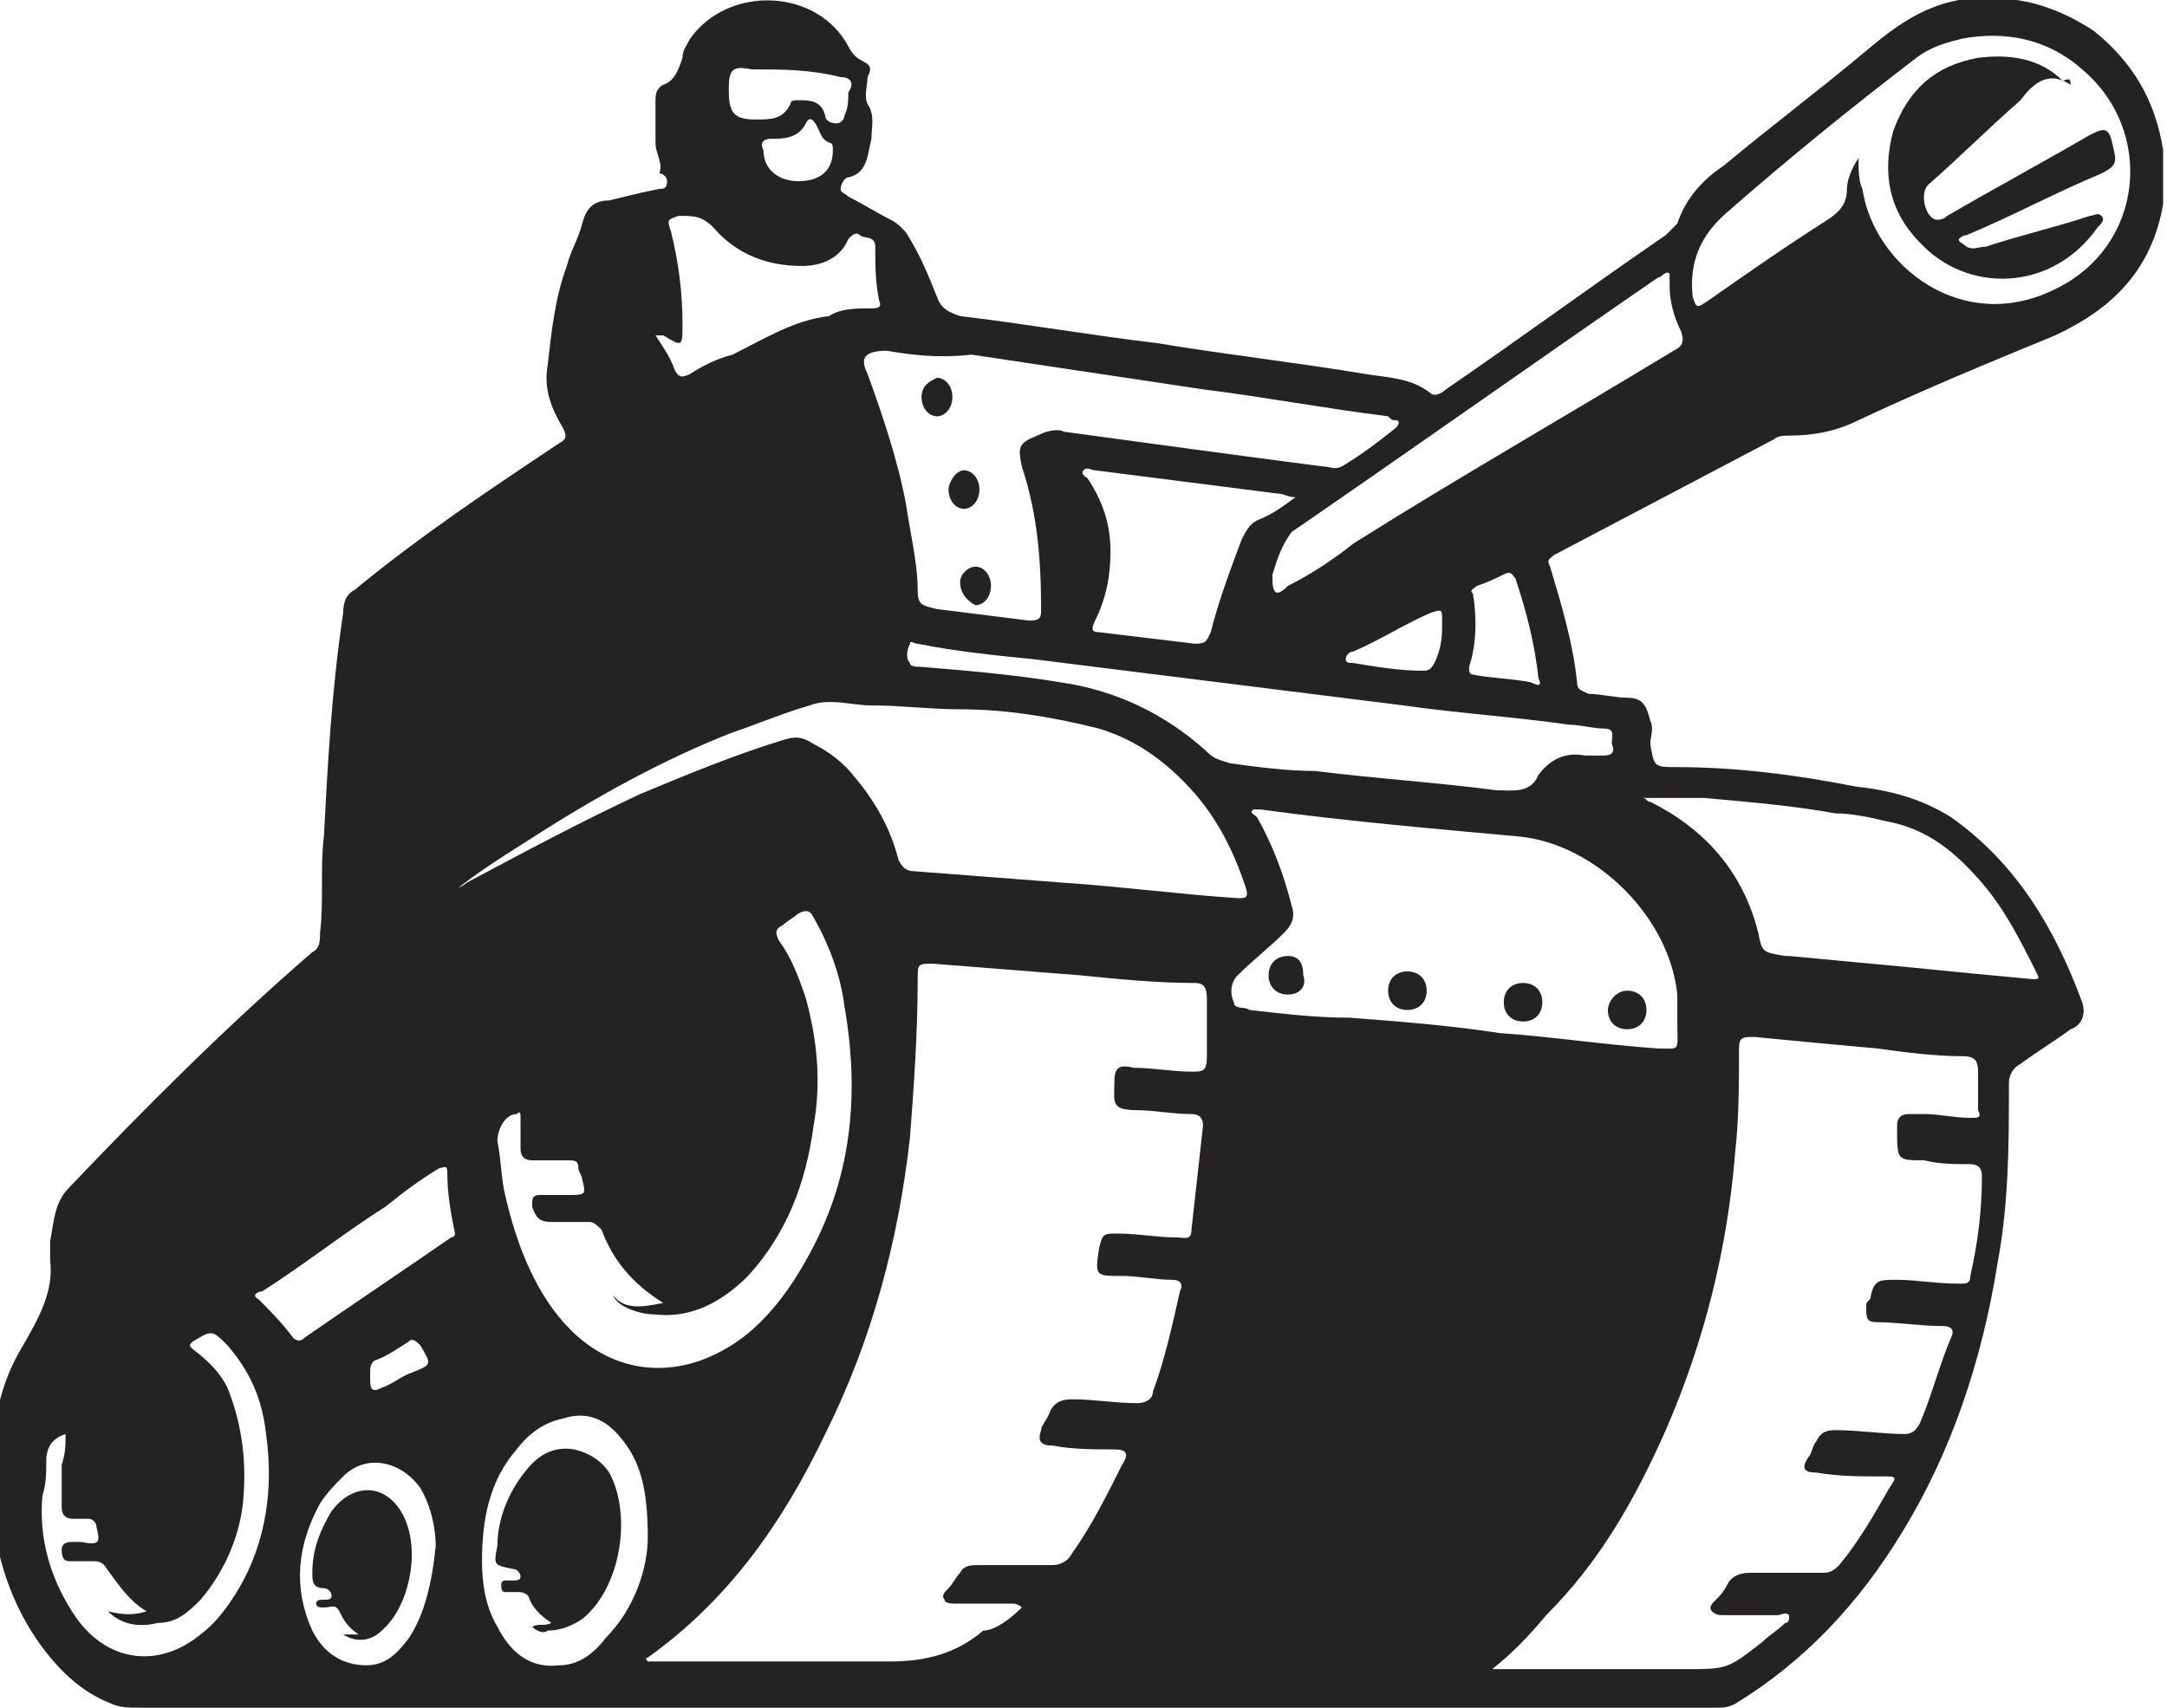
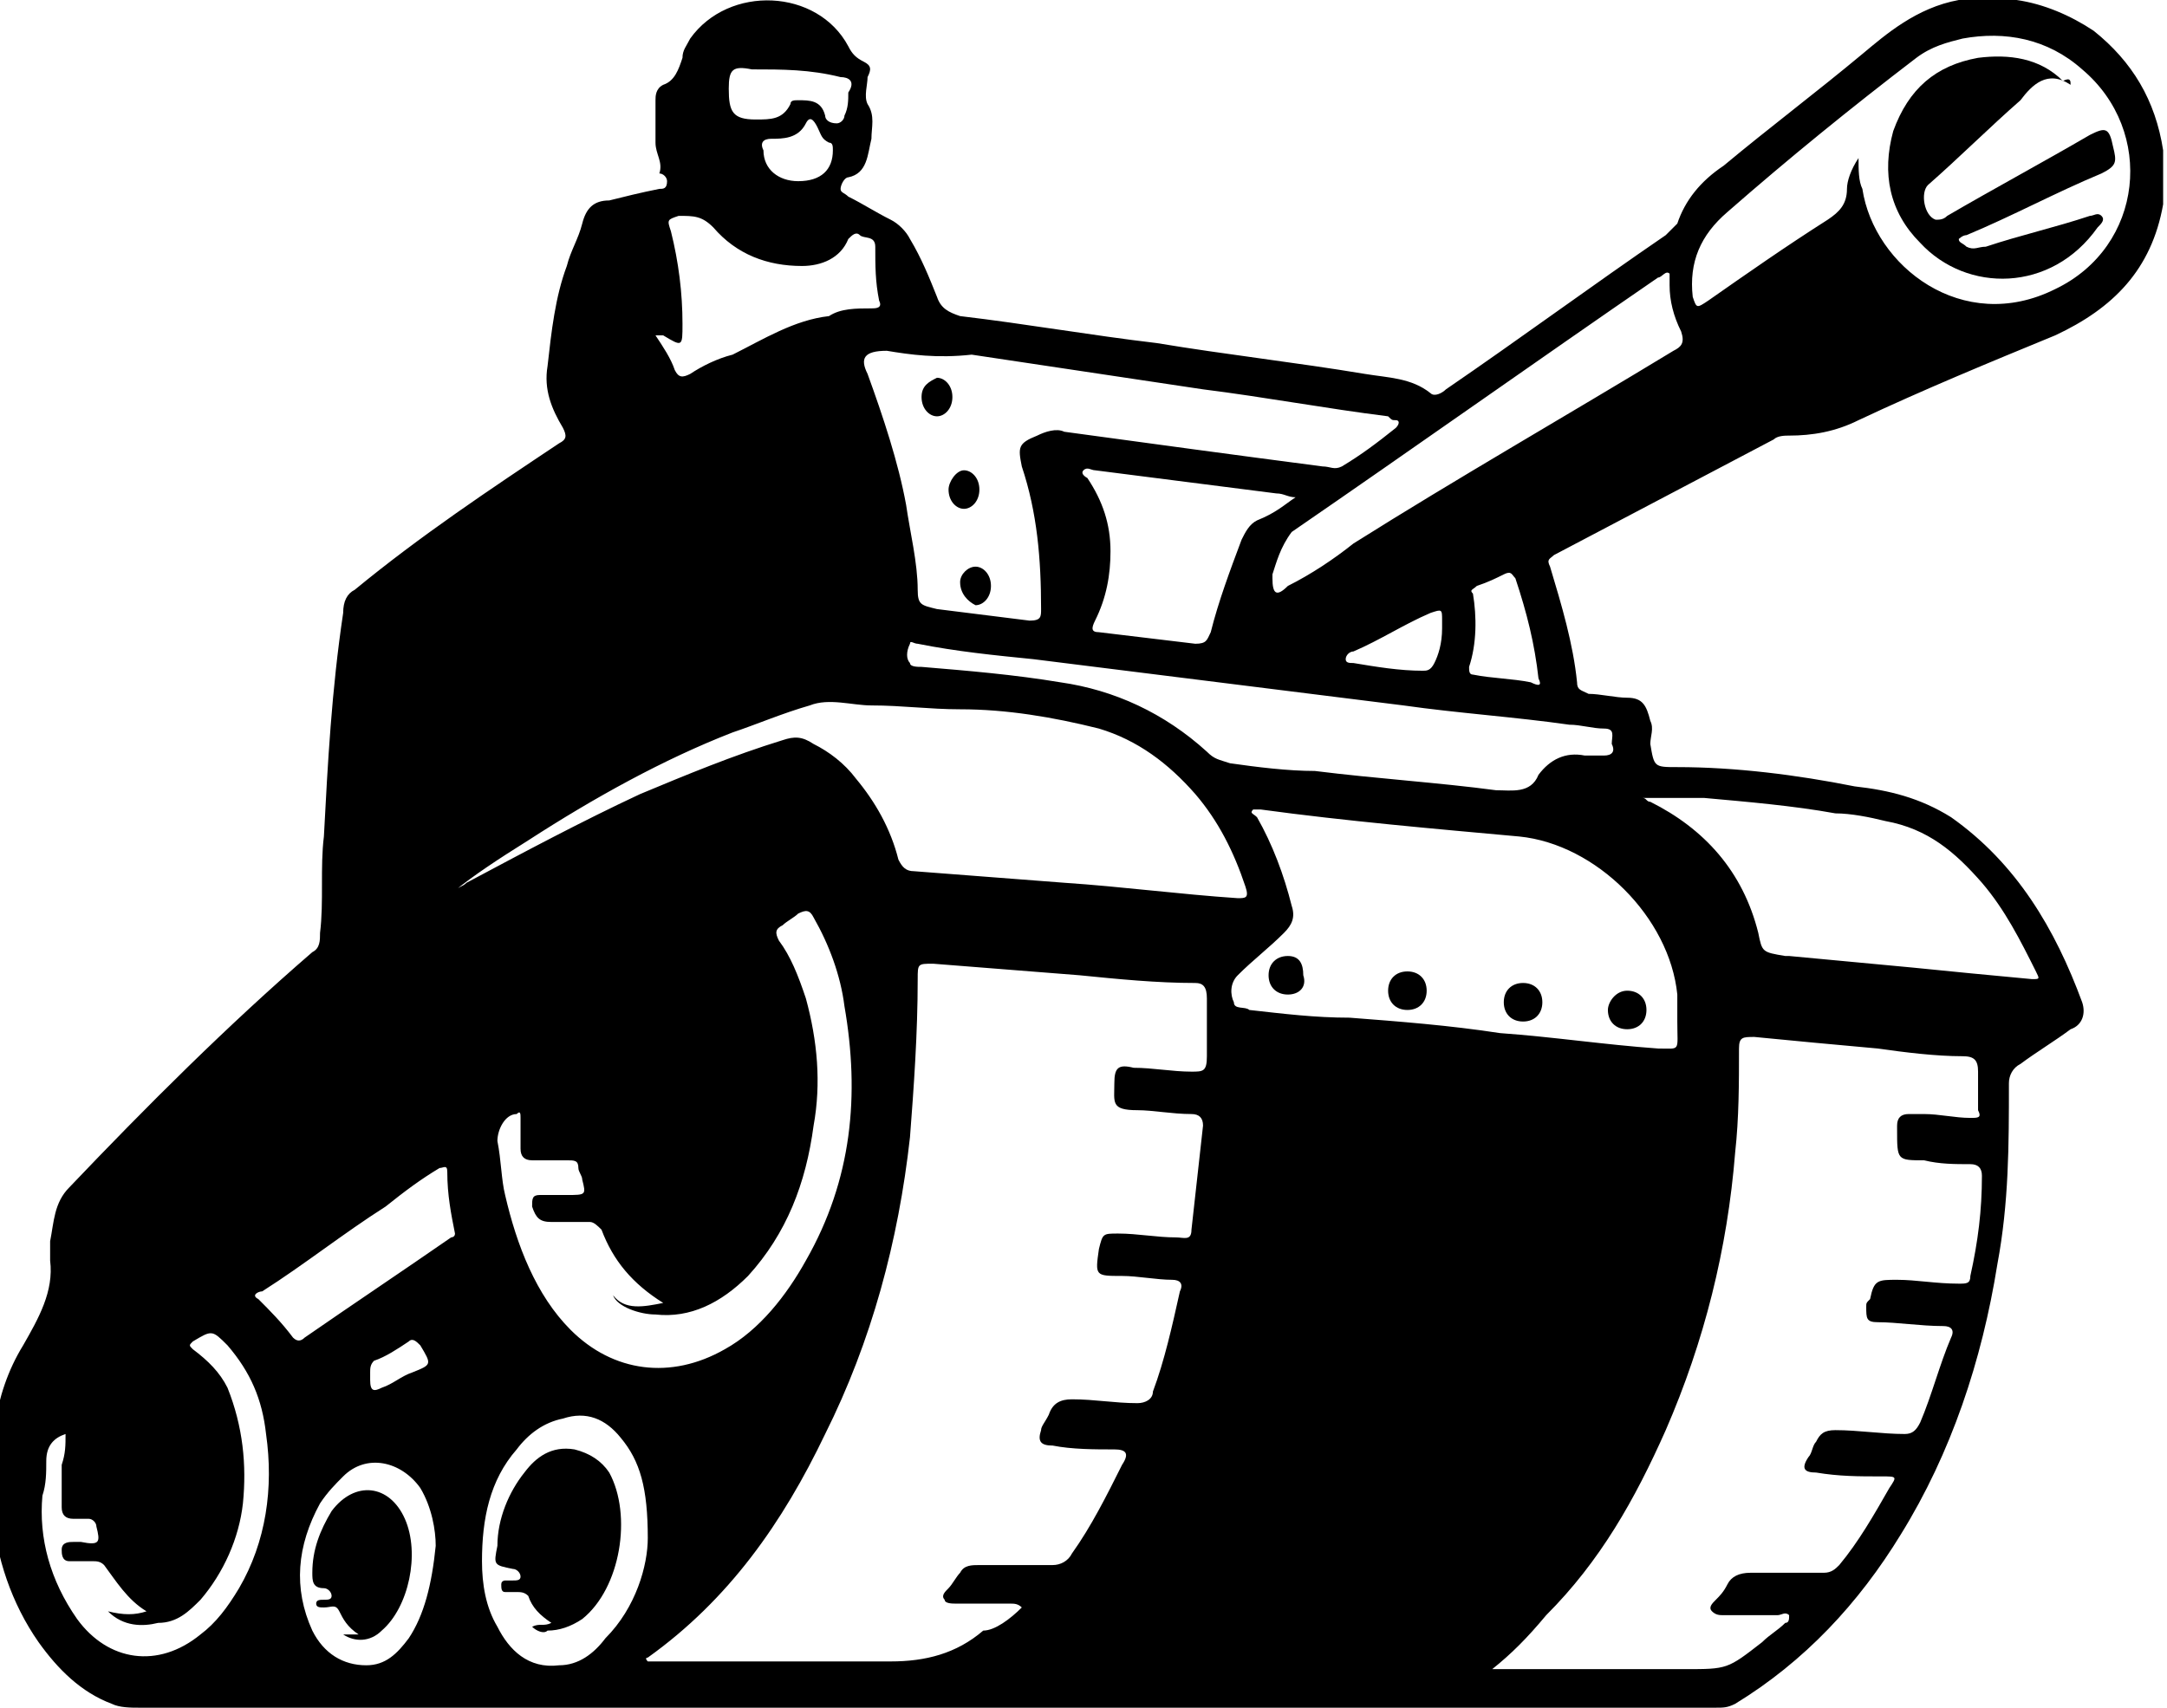
- <svg xmlns="http://www.w3.org/2000/svg" version="1.1" id="Layer_1" x="0px" y="0px" viewBox="0 0 56.2 44.3" style="enable-background:new 0 0 56.2 44.3;" xml:space="preserve">
-   <style type="text/css">
- 	.st0{fill:#242322;}
- </style>
-   <g id="g8dSqs.tif">
-     <g>
-       <g>
-         <path class="st0" d="M50.8,0c0.5,0,1,0,1.5,0c0.7,0.1,1.4,0.4,2,0.8c1,0.8,1.6,1.8,1.8,3.1c0,0.4,0,0.8,0,1.2c0,0.1,0,0.1,0,0.2     c-0.3,1.7-1.3,2.7-2.8,3.4c-1.7,0.7-3.4,1.4-5.1,2.2c-0.6,0.3-1.2,0.4-1.8,0.4c-0.1,0-0.3,0-0.4,0.1c-1.9,1-3.8,2-5.7,3     c-0.1,0.1-0.2,0.1-0.1,0.3c0.3,1,0.6,2,0.7,3c0,0.2,0.1,0.2,0.3,0.3c0.3,0,0.7,0.1,1,0.1c0.4,0,0.5,0.2,0.6,0.6     c0.1,0.2,0,0.4,0,0.6c0.1,0.6,0.1,0.6,0.7,0.6c1.5,0,3.1,0.2,4.6,0.5c0.9,0.1,1.7,0.3,2.5,0.8c1.7,1.2,2.7,2.9,3.4,4.8     c0.1,0.3,0,0.6-0.3,0.7c-0.4,0.3-0.9,0.6-1.3,0.9c-0.2,0.1-0.3,0.3-0.3,0.5c0,1.6,0,3.1-0.3,4.7c-0.4,2.5-1.2,4.9-2.5,7     c-1.1,1.8-2.5,3.3-4.3,4.4c-0.2,0.1-0.3,0.1-0.5,0.1c-13.6,0-27.3,0-40.9,0c-0.2,0-0.5,0-0.7-0.1c-0.8-0.3-1.4-0.9-1.9-1.6     c-0.7-1-1.1-2.2-1.2-3.4c-0.1-1.5,0-3,0.8-4.3c0.4-0.7,0.8-1.4,0.7-2.2c0-0.2,0-0.3,0-0.5c0.1-0.5,0.1-1,0.5-1.4     c2-2.1,4.1-4.2,6.3-6.1c0.2-0.1,0.2-0.3,0.2-0.5c0.1-0.8,0-1.7,0.1-2.5c0.1-1.9,0.2-3.8,0.5-5.8c0-0.3,0.1-0.5,0.3-0.6     c1.7-1.4,3.5-2.6,5.3-3.8c0.2-0.1,0.2-0.2,0.1-0.4c-0.3-0.5-0.5-1-0.4-1.6c0.1-0.9,0.2-1.8,0.5-2.6c0.1-0.4,0.3-0.7,0.4-1.1     c0.1-0.4,0.3-0.6,0.7-0.6c0.4-0.1,0.8-0.2,1.3-0.3c0.1,0,0.2,0,0.2-0.2c0-0.1-0.1-0.2-0.2-0.2C17.2,4.2,17,4,17,3.7     c0-0.4,0-0.7,0-1.1c0-0.1,0-0.3,0.2-0.4c0.3-0.1,0.4-0.4,0.5-0.7c0-0.2,0.1-0.3,0.2-0.5c1-1.4,3.3-1.3,4.1,0.2     c0.1,0.2,0.2,0.3,0.4,0.4c0.2,0.1,0.2,0.2,0.1,0.4c0,0.2-0.1,0.5,0,0.7c0.2,0.3,0.1,0.6,0.1,0.9c-0.1,0.4-0.1,0.9-0.6,1     c-0.1,0-0.2,0.2-0.2,0.3c0,0.1,0.1,0.1,0.2,0.2c0.4,0.2,0.7,0.4,1.1,0.6c0.2,0.1,0.4,0.3,0.5,0.5c0.3,0.5,0.5,1,0.7,1.5     c0.1,0.3,0.3,0.4,0.6,0.5c1.7,0.2,3.4,0.5,5.1,0.7c1.8,0.3,3.6,0.5,5.4,0.8c0.6,0.1,1.2,0.1,1.7,0.5c0.1,0.1,0.3,0,0.4-0.1     c1.9-1.3,3.8-2.7,5.7-4c0.1-0.1,0.2-0.2,0.3-0.3c0.2-0.6,0.6-1.1,1.2-1.5c1.2-1,2.4-1.9,3.6-2.9C48.9,0.9,49.7,0.2,50.8,0z      M26.5,41.7c-0.1-0.1-0.2-0.1-0.3-0.1c-0.5,0-0.9,0-1.4,0c-0.1,0-0.3,0-0.3-0.1c-0.1-0.1,0-0.2,0.1-0.3c0.1-0.1,0.2-0.3,0.3-0.4     c0.1-0.2,0.3-0.2,0.5-0.2c0.6,0,1.3,0,1.9,0c0.2,0,0.4-0.1,0.5-0.3c0.5-0.7,0.9-1.5,1.3-2.3c0.2-0.3,0.1-0.4-0.2-0.4     c-0.5,0-1.1,0-1.6-0.1c-0.3,0-0.4-0.1-0.3-0.4c0-0.1,0.1-0.2,0.2-0.4c0.1-0.3,0.3-0.4,0.6-0.4c0.6,0,1.1,0.1,1.7,0.1     c0.2,0,0.4-0.1,0.4-0.3c0.3-0.8,0.5-1.7,0.7-2.6c0.1-0.2,0-0.3-0.2-0.3c-0.4,0-0.9-0.1-1.3-0.1c-0.7,0-0.7,0-0.6-0.7     c0.1-0.4,0.1-0.4,0.5-0.4c0.5,0,1,0.1,1.5,0.1c0.2,0,0.4,0.1,0.4-0.2c0.1-0.9,0.2-1.8,0.3-2.7c0-0.2-0.1-0.3-0.3-0.3     c-0.5,0-1-0.1-1.4-0.1c-0.7,0-0.6-0.2-0.6-0.7c0-0.4,0.1-0.5,0.5-0.4c0.5,0,1,0.1,1.5,0.1c0.3,0,0.4,0,0.4-0.4c0-0.5,0-1,0-1.5     c0-0.3-0.1-0.4-0.3-0.4c-1,0-2-0.1-3-0.2c-1.3-0.1-2.5-0.2-3.8-0.3c-0.4,0-0.4,0-0.4,0.4c0,1.4-0.1,2.8-0.2,4.1     c-0.3,2.7-1,5.3-2.2,7.7c-1.1,2.3-2.5,4.3-4.6,5.8c0,0-0.1,0,0,0.1c0.1,0,0.2,0,0.3,0c2,0,4,0,6,0c0.9,0,1.7-0.2,2.4-0.8     C25.8,42.3,26.2,42,26.5,41.7z M38.7,43.3c0.2,0,0.3,0,0.4,0c1.5,0,3,0,4.6,0c1.1,0,1.1,0,2-0.7c0.2-0.2,0.4-0.3,0.6-0.5     c0.1,0,0.1-0.1,0.1-0.2c-0.1-0.1-0.2,0-0.3,0c-0.5,0-0.9,0-1.4,0c-0.1,0-0.2,0-0.3-0.1c-0.1-0.1,0-0.2,0.1-0.3     c0.1-0.1,0.2-0.2,0.3-0.4c0.1-0.2,0.3-0.3,0.6-0.3c0.6,0,1.3,0,1.9,0c0.2,0,0.3-0.1,0.4-0.2c0.5-0.6,0.9-1.3,1.3-2     c0.2-0.3,0.2-0.3-0.2-0.3c-0.6,0-1.1,0-1.7-0.1c-0.3,0-0.4-0.1-0.2-0.4c0.1-0.1,0.1-0.3,0.2-0.4c0.1-0.2,0.2-0.3,0.5-0.3     c0.6,0,1.2,0.1,1.8,0.1c0.2,0,0.3-0.1,0.4-0.3c0.3-0.7,0.5-1.5,0.8-2.2c0.1-0.2,0-0.3-0.2-0.3c-0.6,0-1.2-0.1-1.7-0.1     c-0.3,0-0.3-0.1-0.3-0.4c0-0.1,0-0.1,0.1-0.2c0.1-0.5,0.2-0.5,0.7-0.5c0.5,0,1,0.1,1.6,0.1c0.2,0,0.3,0,0.3-0.2     c0.2-0.9,0.3-1.7,0.3-2.6c0-0.2-0.1-0.3-0.3-0.3c-0.4,0-0.8,0-1.2-0.1c-0.7,0-0.7,0-0.7-0.8c0,0,0,0,0-0.1c0-0.2,0.1-0.3,0.3-0.3     c0.1,0,0.3,0,0.4,0c0.4,0,0.8,0.1,1.2,0.1c0.2,0,0.3,0,0.2-0.2c0-0.3,0-0.6,0-1c0-0.3-0.1-0.4-0.4-0.4c-0.7,0-1.5-0.1-2.2-0.2     c-1.1-0.1-2.2-0.2-3.2-0.3c-0.3,0-0.4,0-0.4,0.3c0,0.9,0,1.8-0.1,2.7c-0.2,2.5-0.8,4.9-1.8,7.2c-0.8,1.8-1.7,3.4-3.1,4.8     C39.6,42.5,39.2,42.9,38.7,43.3z M43.5,26.5c0-0.2,0-0.4,0-0.7c-0.2-2-2.1-3.9-4.1-4.1c-2.2-0.2-4.5-0.4-6.7-0.7     c-0.1,0-0.2,0-0.2,0c-0.1,0.1,0,0.1,0.1,0.2c0.4,0.7,0.7,1.5,0.9,2.3c0.1,0.3,0,0.5-0.2,0.7c-0.4,0.4-0.8,0.7-1.2,1.1     c-0.2,0.2-0.2,0.5-0.1,0.7c0,0.2,0.3,0.1,0.4,0.2c0.9,0.1,1.7,0.2,2.6,0.2c1.3,0.1,2.6,0.2,3.9,0.4c1.4,0.1,2.7,0.3,4.1,0.4     C43.6,27.2,43.5,27.3,43.5,26.5z M11.8,23.1c0.1-0.1,0.2-0.1,0.3-0.2c1.5-0.8,3-1.6,4.5-2.3c1.2-0.5,2.4-1,3.7-1.4     c0.3-0.1,0.5-0.1,0.8,0.1c0.4,0.2,0.8,0.5,1.1,0.9c0.5,0.6,0.9,1.3,1.1,2.1c0.1,0.2,0.2,0.3,0.4,0.3c1.3,0.1,2.6,0.2,3.9,0.3     c1.5,0.1,3,0.3,4.5,0.4c0.2,0,0.3,0,0.2-0.3c-0.3-0.9-0.7-1.7-1.3-2.4c-0.7-0.8-1.5-1.4-2.5-1.7c-1.2-0.3-2.4-0.5-3.6-0.5     c-0.8,0-1.5-0.1-2.3-0.1c-0.5,0-1.1-0.2-1.6,0c-0.7,0.2-1.4,0.5-2,0.7c-1.8,0.7-3.6,1.7-5.3,2.8C12.9,22.3,12.3,22.7,11.8,23.1z      M23,9.1c-0.6,0-0.7,0.2-0.5,0.6c0.4,1.1,0.8,2.3,1,3.4c0.1,0.7,0.3,1.5,0.3,2.2c0,0.4,0.1,0.4,0.5,0.5c0.8,0.1,1.6,0.2,2.4,0.3     c0.3,0,0.3-0.1,0.3-0.3c0-1.3-0.1-2.5-0.5-3.7c-0.1-0.5-0.1-0.6,0.4-0.8c0.2-0.1,0.5-0.2,0.7-0.1c2.2,0.3,4.4,0.6,6.7,0.9     c0.2,0,0.3,0.1,0.5,0c0.5-0.3,0.9-0.6,1.4-1c0.1-0.1,0.1-0.2,0-0.2c-0.1,0-0.1,0-0.2-0.1c-1.6-0.2-3.2-0.5-4.8-0.7     c-2-0.3-4-0.6-6-0.9C24.3,9.3,23.6,9.2,23,9.1z M48.2,4.1c0,0.3,0,0.6,0.1,0.8c0.3,2,2.6,3.8,5,2.6c2.3-1.1,2.6-4.1,0.7-5.7     c-0.9-0.8-2-1-3.1-0.8c-0.4,0.1-0.8,0.2-1.2,0.5c-1.7,1.3-3.3,2.6-4.9,4c-0.7,0.6-1,1.3-0.9,2.2C44,8,44,8,44.3,7.8     c1-0.7,2-1.4,3.1-2.1c0.3-0.2,0.5-0.4,0.5-0.8C47.9,4.7,48,4.4,48.2,4.1z M42.6,20.7c0.1,0,0.1,0.1,0.2,0.1     c1.4,0.7,2.4,1.8,2.8,3.4c0.1,0.5,0.1,0.5,0.7,0.6c0,0,0.1,0,0.1,0c1.1,0.1,2.1,0.2,3.2,0.3c1,0.1,2,0.2,3.1,0.3     c0.2,0,0.2,0,0.1-0.2c-0.4-0.8-0.8-1.6-1.4-2.3c-0.7-0.8-1.4-1.4-2.5-1.6c-0.4-0.1-0.9-0.2-1.3-0.2c-1.1-0.2-2.3-0.3-3.4-0.4     C43.7,20.7,43.1,20.7,42.6,20.7z M41.1,19.6c0.2,0,0.4,0,0.5,0c0.2,0,0.3-0.1,0.2-0.3c0-0.2,0.1-0.4-0.2-0.4     c-0.3,0-0.6-0.1-0.9-0.1c-1.4-0.2-2.9-0.3-4.3-0.5c-1.6-0.2-3.2-0.4-4.8-0.6c-1.6-0.2-3.2-0.4-4.8-0.6c-1-0.1-2-0.2-3-0.4     c-0.1,0-0.2-0.1-0.2,0c-0.1,0.2-0.1,0.4,0,0.5c0,0.1,0.2,0.1,0.3,0.1c1.2,0.1,2.4,0.2,3.6,0.4c1.4,0.2,2.7,0.8,3.8,1.8     c0.2,0.2,0.3,0.2,0.6,0.3c0.7,0.1,1.5,0.2,2.2,0.2c1.6,0.2,3.2,0.3,4.7,0.5c0.4,0,0.9,0.1,1.1-0.4C40.2,19.7,40.6,19.5,41.1,19.6     z M17.2,33.8c-0.8-0.5-1.3-1.1-1.6-1.9c-0.1-0.1-0.2-0.2-0.3-0.2c-0.3,0-0.6,0-1,0c-0.3,0-0.4-0.1-0.5-0.4c0-0.2,0-0.3,0.2-0.3     c0.2,0,0.5,0,0.7,0c0.5,0,0.5,0,0.4-0.4c0-0.1-0.1-0.2-0.1-0.3c0-0.2-0.1-0.2-0.3-0.2c-0.3,0-0.6,0-0.9,0c-0.2,0-0.3-0.1-0.3-0.3     c0-0.3,0-0.5,0-0.8c0-0.1,0-0.2-0.1-0.1c-0.3,0-0.5,0.4-0.5,0.7c0.1,0.5,0.1,1,0.2,1.4c0.3,1.3,0.8,2.6,1.7,3.5     c1.1,1.1,2.6,1.3,4,0.5c0.9-0.5,1.6-1.4,2.1-2.3c1.2-2.1,1.4-4.3,1-6.6c-0.1-0.8-0.4-1.6-0.8-2.3c-0.1-0.2-0.2-0.2-0.4-0.1     c-0.1,0.1-0.3,0.2-0.4,0.3c-0.2,0.1-0.2,0.2-0.1,0.4c0.3,0.4,0.5,0.9,0.7,1.5c0.3,1.1,0.4,2.2,0.2,3.3c-0.2,1.5-0.7,2.8-1.7,3.9     c-0.7,0.7-1.5,1.1-2.4,1c-0.4,0-1-0.2-1.1-0.5C16.2,34,16.7,33.9,17.2,33.8z M33,14.9c0,0.1,0,0.1,0,0.1c0,0.4,0.1,0.5,0.4,0.2     c0.6-0.3,1.2-0.7,1.7-1.1c2.7-1.7,5.5-3.3,8.3-5c0.2-0.1,0.3-0.2,0.2-0.5c-0.2-0.4-0.3-0.8-0.3-1.2c0-0.1,0-0.2,0-0.3     c-0.1-0.1-0.2,0.1-0.3,0.1c-3.2,2.2-6.3,4.4-9.5,6.6C33.2,14.2,33.1,14.6,33,14.9z M33.6,12.9c-0.2,0-0.3-0.1-0.5-0.1     c-1.6-0.2-3.1-0.4-4.7-0.6c-0.1,0-0.2-0.1-0.3,0c-0.1,0.1,0.1,0.2,0.1,0.2c0.4,0.6,0.6,1.2,0.6,1.9c0,0.6-0.1,1.2-0.4,1.8     c-0.1,0.2-0.1,0.3,0.1,0.3c0.8,0.1,1.7,0.2,2.5,0.3c0.3,0,0.3-0.1,0.4-0.3c0.2-0.8,0.5-1.6,0.8-2.4c0.1-0.2,0.2-0.4,0.4-0.5     C33.1,13.3,33.3,13.1,33.6,12.9z M17,8.7c0.2,0.3,0.4,0.6,0.5,0.9c0.1,0.2,0.2,0.2,0.4,0.1c0.3-0.2,0.7-0.4,1.1-0.5     c0.8-0.4,1.6-0.9,2.5-1C21.8,8,22.2,8,22.6,8c0.1,0,0.3,0,0.2-0.2c-0.1-0.5-0.1-0.9-0.1-1.4c0-0.3-0.3-0.2-0.4-0.3     c-0.1-0.1-0.2,0-0.3,0.1c-0.2,0.5-0.7,0.7-1.2,0.7c-0.9,0-1.7-0.3-2.3-1c-0.3-0.3-0.5-0.3-0.9-0.3c-0.3,0.1-0.3,0.1-0.2,0.4     c0.2,0.8,0.3,1.6,0.3,2.4c0,0.6,0,0.6-0.5,0.3C17.1,8.7,17.1,8.7,17,8.7z M3.8,41.8c-0.5-0.3-0.8-0.8-1.1-1.2     c-0.1-0.1-0.2-0.1-0.3-0.1c-0.2,0-0.4,0-0.6,0c-0.2,0-0.2-0.2-0.2-0.3C1.6,40,1.8,40,1.9,40c0.1,0,0.1,0,0.2,0     c0.5,0.1,0.5,0,0.4-0.4c0-0.1-0.1-0.2-0.2-0.2c-0.1,0-0.3,0-0.4,0c-0.2,0-0.3-0.1-0.3-0.3c0-0.4,0-0.8,0-1.1     c0.1-0.3,0.1-0.5,0.1-0.8c-0.3,0.1-0.5,0.3-0.5,0.7c0,0.3,0,0.6-0.1,0.9C1,39.9,1.3,41,2,42c0.8,1.1,2.1,1.3,3.2,0.4     c0.4-0.3,0.7-0.7,1-1.2c0.7-1.2,0.9-2.6,0.7-4c-0.1-0.9-0.4-1.6-1-2.3c-0.4-0.4-0.4-0.4-0.9-0.1c-0.1,0.1-0.1,0.1,0,0.2     c0.4,0.3,0.7,0.6,0.9,1C6.3,37,6.4,38,6.3,39c-0.1,0.9-0.5,1.8-1.1,2.5c-0.3,0.3-0.6,0.6-1.1,0.6c-0.4,0.1-0.9,0.1-1.3-0.3     C3.2,41.9,3.5,41.9,3.8,41.8z M16.8,39.9c0-1.3-0.2-2-0.7-2.6c-0.4-0.5-0.9-0.7-1.5-0.5c-0.5,0.1-0.9,0.4-1.2,0.8     c-0.7,0.8-0.9,1.8-0.9,2.9c0,0.6,0.1,1.2,0.4,1.7c0.3,0.6,0.8,1.1,1.6,1c0.5,0,0.9-0.3,1.2-0.7C16.5,41.7,16.8,40.6,16.8,39.9z      M11.8,32c-0.1-0.5-0.2-1-0.2-1.6c0-0.2-0.1-0.1-0.2-0.1c-0.5,0.3-0.9,0.6-1.4,1c-1.1,0.7-2.1,1.5-3.2,2.2     c-0.1,0-0.3,0.1-0.1,0.2C7,34,7.3,34.3,7.6,34.7c0.1,0.1,0.2,0.1,0.3,0c1.3-0.9,2.5-1.7,3.8-2.6C11.7,32.1,11.8,32.1,11.8,32z      M11.3,40.1c0-0.4-0.1-1-0.4-1.5c-0.5-0.7-1.4-0.9-2-0.3c-0.2,0.2-0.4,0.4-0.6,0.7c-0.6,1.1-0.7,2.2-0.2,3.3     c0.3,0.6,0.8,0.9,1.4,0.9c0.5,0,0.8-0.3,1.1-0.7C11,41.9,11.2,41.1,11.3,40.1z M39.9,17.6c-0.1-0.9-0.3-1.7-0.6-2.6     c-0.1-0.1-0.1-0.2-0.3-0.1c-0.2,0.1-0.4,0.2-0.7,0.3c-0.1,0.1-0.2,0.1-0.1,0.2c0.1,0.6,0.1,1.3-0.1,1.9c0,0.1,0,0.2,0.1,0.2     c0.5,0.1,1,0.1,1.5,0.2C39.9,17.8,40,17.8,39.9,17.6z M18.9,2.3c0,0.6,0.1,0.8,0.7,0.8c0.4,0,0.7,0,0.9-0.4     c0-0.1,0.1-0.1,0.2-0.1c0.3,0,0.6,0,0.7,0.4c0,0.1,0.1,0.2,0.3,0.2c0.1,0,0.2-0.1,0.2-0.2c0.1-0.2,0.1-0.4,0.1-0.6     C22.2,2.1,22,2,21.8,2c-0.8-0.2-1.5-0.2-2.3-0.2C19,1.7,18.9,1.8,18.9,2.3z M37.4,16.3c0-0.1,0-0.2,0-0.2c0-0.3,0-0.3-0.3-0.2     c-0.7,0.3-1.3,0.7-2,1c-0.1,0-0.2,0.1-0.2,0.2c0,0.1,0.1,0.1,0.2,0.1c0.6,0.1,1.2,0.2,1.8,0.2c0.1,0,0.2,0,0.3-0.2     C37.3,17,37.4,16.7,37.4,16.3z M20.7,4.7c0.6,0,0.9-0.3,0.9-0.8c0-0.1,0-0.2-0.1-0.2c-0.2-0.1-0.2-0.2-0.3-0.4     C21.1,3.1,21,3,20.9,3.2c-0.2,0.4-0.6,0.4-0.9,0.4c-0.2,0-0.3,0.1-0.2,0.3C19.8,4.4,20.2,4.7,20.7,4.7z M9.6,35.6     c0,0.1,0,0.1,0,0.2c0,0.3,0.1,0.3,0.3,0.2c0.3-0.1,0.5-0.3,0.8-0.4c0.5-0.2,0.5-0.2,0.2-0.7c-0.1-0.1-0.2-0.2-0.3-0.1     c-0.3,0.2-0.6,0.4-0.9,0.5C9.6,35.4,9.6,35.5,9.6,35.6z" />
-         <path class="st0" d="M42.2,26.7c-0.3,0-0.5-0.2-0.5-0.5c0-0.2,0.2-0.5,0.5-0.5c0.3,0,0.5,0.2,0.5,0.5     C42.7,26.5,42.5,26.7,42.2,26.7z" />
-         <path class="st0" d="M39.5,25.5c0.3,0,0.5,0.2,0.5,0.5c0,0.3-0.2,0.5-0.5,0.5c-0.3,0-0.5-0.2-0.5-0.5     C39,25.7,39.2,25.5,39.5,25.5z" />
-         <path class="st0" d="M36.5,25.2c0.3,0,0.5,0.2,0.5,0.5c0,0.3-0.2,0.5-0.5,0.5c-0.3,0-0.5-0.2-0.5-0.5     C36,25.4,36.2,25.2,36.5,25.2z" />
-         <path class="st0" d="M33.4,25.8c-0.3,0-0.5-0.2-0.5-0.5c0-0.3,0.2-0.5,0.5-0.5c0.3,0,0.4,0.2,0.4,0.5     C33.9,25.6,33.7,25.8,33.4,25.8z" />
-         <path class="st0" d="M24.9,15.1c0-0.2,0.2-0.4,0.4-0.4c0.2,0,0.4,0.2,0.4,0.5c0,0.3-0.2,0.5-0.4,0.5     C25.1,15.6,24.9,15.4,24.9,15.1z" />
-         <path class="st0" d="M25.4,12.7c0,0.3-0.2,0.5-0.4,0.5c-0.2,0-0.4-0.2-0.4-0.5c0-0.2,0.2-0.5,0.4-0.5     C25.2,12.2,25.4,12.4,25.4,12.7z" />
-         <path class="st0" d="M23.9,10.3c0-0.3,0.2-0.4,0.4-0.5c0.2,0,0.4,0.2,0.4,0.5c0,0.3-0.2,0.5-0.4,0.5     C24.1,10.8,23.9,10.6,23.9,10.3z" />
-         <path class="st0" d="M53.7,2.2c-0.6-0.4-1,0-1.3,0.4c-0.8,0.7-1.6,1.5-2.4,2.2c-0.2,0.2-0.1,0.8,0.2,0.9c0.1,0,0.2,0,0.3-0.1     c1.2-0.7,2.5-1.4,3.7-2.1c0.4-0.2,0.5-0.2,0.6,0.3c0.1,0.4,0.1,0.5-0.3,0.7C53.3,5,52.2,5.6,51,6.1c-0.1,0-0.2,0.1-0.2,0.1     c0,0.1,0.1,0.1,0.2,0.2c0.2,0.1,0.3,0,0.5,0c0.9-0.3,1.8-0.5,2.7-0.8c0.1,0,0.2-0.1,0.3,0c0.1,0.1,0,0.2-0.1,0.3     c-1.2,1.7-3.4,1.7-4.6,0.4c-0.8-0.8-1-1.8-0.7-2.9c0.4-1.1,1.1-1.7,2.2-1.9c0.8-0.1,1.6,0,2.2,0.6C53.7,2,53.7,2.1,53.7,2.2z" />
-         <path class="st0" d="M13.8,42.2c0.2-0.1,0.3,0,0.5-0.1c-0.3-0.2-0.5-0.4-0.6-0.7c-0.1-0.1-0.2-0.1-0.3-0.1c-0.1,0-0.2,0-0.3,0     c-0.1,0-0.1-0.1-0.1-0.2c0-0.1,0.1-0.1,0.1-0.1c0.1,0,0.1,0,0.2,0c0.1,0,0.2,0,0.2-0.1c0-0.1-0.1-0.2-0.2-0.2     c-0.5-0.1-0.5-0.1-0.4-0.6c0-0.7,0.3-1.4,0.7-1.9c0.3-0.4,0.7-0.7,1.3-0.6c0.4,0.1,0.7,0.3,0.9,0.6c0.6,1.1,0.3,3-0.7,3.8     c-0.3,0.2-0.6,0.3-0.9,0.3C14.1,42.4,13.9,42.3,13.8,42.2z" />
-         <path class="st0" d="M8.9,42.4c0.1,0,0.2,0,0.4,0C9,42.2,8.9,42,8.8,41.8c-0.1-0.2-0.2-0.1-0.4-0.1c-0.1,0-0.2,0-0.2-0.1     c0-0.1,0.1-0.1,0.2-0.1c0.1,0,0.2,0,0.2-0.1c0-0.1-0.1-0.2-0.2-0.2c-0.3,0-0.3-0.2-0.3-0.4c0-0.6,0.2-1.1,0.5-1.6     c0.6-0.8,1.5-0.7,1.9,0.2c0.4,0.9,0.1,2.3-0.6,2.9C9.6,42.6,9.2,42.6,8.9,42.4z" />
-       </g>
-     </g>
-   </g>
+ <svg xmlns="http://www.w3.org/2000/svg" version="1.1" id="Layer_1" x="0" y="0" viewBox="0 0 56.2 44.3" xml:space="preserve">
+   <path fill="currentColor" class="st0" d="M50.8 0h1.5c.7.1 1.4.4 2 .8 1 .8 1.6 1.8 1.8 3.1v1.4C55.8 7 54.8 8 53.3 8.7c-1.7.7-3.4 1.4-5.1 2.2-.6.3-1.2.4-1.8.4-.1 0-.3 0-.4.1l-5.7 3c-.1.1-.2.1-.1.3.3 1 .6 2 .7 3 0 .2.1.2.3.3.3 0 .7.1 1 .1.4 0 .5.2.6.6.1.2 0 .4 0 .6.1.6.1.6.7.6 1.5 0 3.1.2 4.6.5.9.1 1.7.3 2.5.8 1.7 1.2 2.7 2.9 3.4 4.8.1.3 0 .6-.3.7-.4.3-.9.6-1.3.9-.2.1-.3.3-.3.5 0 1.6 0 3.1-.3 4.7-.4 2.5-1.2 4.9-2.5 7-1.1 1.8-2.5 3.3-4.3 4.4-.2.1-.3.1-.5.1H3.6c-.2 0-.5 0-.7-.1-.8-.3-1.4-.9-1.9-1.6-.7-1-1.1-2.2-1.2-3.4-.1-1.5 0-3 .8-4.3.4-.7.8-1.4.7-2.2v-.5c.1-.5.1-1 .5-1.4 2-2.1 4.1-4.2 6.3-6.1.2-.1.2-.3.2-.5.1-.8 0-1.7.1-2.5.1-1.9.2-3.8.5-5.8 0-.3.1-.5.3-.6 1.7-1.4 3.5-2.6 5.3-3.8.2-.1.2-.2.1-.4-.3-.5-.5-1-.4-1.6.1-.9.2-1.8.5-2.6.1-.4.3-.7.4-1.1.1-.4.3-.6.7-.6.4-.1.8-.2 1.3-.3.1 0 .2 0 .2-.2 0-.1-.1-.2-.2-.2.1-.3-.1-.5-.1-.8V2.6c0-.1 0-.3.2-.4.3-.1.4-.4.5-.7 0-.2.1-.3.2-.5 1-1.4 3.3-1.3 4.1.2.1.2.2.3.4.4.2.1.2.2.1.4 0 .2-.1.5 0 .7.2.3.1.6.1.9-.1.4-.1.9-.6 1-.1 0-.2.2-.2.3 0 .1.1.1.2.2.4.2.7.4 1.1.6.2.1.4.3.5.5.3.5.5 1 .7 1.5.1.3.3.4.6.5 1.7.2 3.4.5 5.1.7 1.8.3 3.6.5 5.4.8.6.1 1.2.1 1.7.5.1.1.3 0 .4-.1 1.9-1.3 3.8-2.7 5.7-4l.3-.3c.2-.6.6-1.1 1.2-1.5 1.2-1 2.4-1.9 3.6-2.9.6-.5 1.4-1.2 2.5-1.4zM26.5 41.7c-.1-.1-.2-.1-.3-.1h-1.4c-.1 0-.3 0-.3-.1-.1-.1 0-.2.1-.3.1-.1.2-.3.3-.4.1-.2.3-.2.5-.2h1.9c.2 0 .4-.1.5-.3.5-.7.9-1.5 1.3-2.3.2-.3.1-.4-.2-.4-.5 0-1.1 0-1.6-.1-.3 0-.4-.1-.3-.4 0-.1.1-.2.2-.4.1-.3.3-.4.6-.4.6 0 1.1.1 1.7.1.2 0 .4-.1.4-.3.3-.8.5-1.7.7-2.6.1-.2 0-.3-.2-.3-.4 0-.9-.1-1.3-.1-.7 0-.7 0-.6-.7.1-.4.1-.4.5-.4.5 0 1 .1 1.5.1.2 0 .4.1.4-.2l.3-2.7c0-.2-.1-.3-.3-.3-.5 0-1-.1-1.4-.1-.7 0-.6-.2-.6-.7 0-.4.1-.5.5-.4.5 0 1 .1 1.5.1.3 0 .4 0 .4-.4v-1.5c0-.3-.1-.4-.3-.4-1 0-2-.1-3-.2-1.3-.1-2.5-.2-3.8-.3-.4 0-.4 0-.4.4 0 1.4-.1 2.8-.2 4.1-.3 2.7-1 5.3-2.2 7.7-1.1 2.3-2.5 4.3-4.6 5.8 0 0-.1 0 0 .1h6.3c.9 0 1.7-.2 2.4-.8.3 0 .7-.3 1-.6zm12.2 1.6h5c1.1 0 1.1 0 2-.7.2-.2.4-.3.6-.5.1 0 .1-.1.1-.2-.1-.1-.2 0-.3 0h-1.4c-.1 0-.2 0-.3-.1-.1-.1 0-.2.1-.3.1-.1.2-.2.3-.4.1-.2.3-.3.6-.3h1.9c.2 0 .3-.1.4-.2.5-.6.9-1.3 1.3-2 .2-.3.2-.3-.2-.3-.6 0-1.1 0-1.7-.1-.3 0-.4-.1-.2-.4.1-.1.1-.3.2-.4.1-.2.2-.3.5-.3.6 0 1.2.1 1.8.1.2 0 .3-.1.4-.3.3-.7.5-1.5.8-2.2.1-.2 0-.3-.2-.3-.6 0-1.2-.1-1.7-.1-.3 0-.3-.1-.3-.4 0-.1 0-.1.1-.2.1-.5.2-.5.7-.5.5 0 1 .1 1.6.1.2 0 .3 0 .3-.2.2-.9.3-1.7.3-2.6 0-.2-.1-.3-.3-.3-.4 0-.8 0-1.2-.1-.7 0-.7 0-.7-.8v-.1c0-.2.1-.3.3-.3h.4c.4 0 .8.1 1.2.1.2 0 .3 0 .2-.2v-1c0-.3-.1-.4-.4-.4-.7 0-1.5-.1-2.2-.2-1.1-.1-2.2-.2-3.2-.3-.3 0-.4 0-.4.3 0 .9 0 1.8-.1 2.7-.2 2.5-.8 4.9-1.8 7.2-.8 1.8-1.7 3.4-3.1 4.8-.5.6-.9 1-1.4 1.4zm4.8-16.8v-.7c-.2-2-2.1-3.9-4.1-4.1-2.2-.2-4.5-.4-6.7-.7h-.2c-.1.1 0 .1.1.2.4.7.7 1.5.9 2.3.1.3 0 .5-.2.7-.4.4-.8.7-1.2 1.1-.2.2-.2.5-.1.7 0 .2.3.1.4.2.9.1 1.7.2 2.6.2 1.3.1 2.6.2 3.9.4 1.4.1 2.7.3 4.1.4.6 0 .5.1.5-.7zm-31.7-3.4c.1-.1.2-.1.3-.2 1.5-.8 3-1.6 4.5-2.3 1.2-.5 2.4-1 3.7-1.4.3-.1.5-.1.8.1.4.2.8.5 1.1.9.5.6.9 1.3 1.1 2.1.1.2.2.3.4.3l3.9.3c1.5.1 3 .3 4.5.4.2 0 .3 0 .2-.3-.3-.9-.7-1.7-1.3-2.4-.7-.8-1.5-1.4-2.5-1.7-1.2-.3-2.4-.5-3.6-.5-.8 0-1.5-.1-2.3-.1-.5 0-1.1-.2-1.6 0-.7.2-1.4.5-2 .7-1.8.7-3.6 1.7-5.3 2.8-.8.5-1.4.9-1.9 1.3zM23 9.1c-.6 0-.7.2-.5.6.4 1.1.8 2.3 1 3.4.1.7.3 1.5.3 2.2 0 .4.1.4.5.5l2.4.3c.3 0 .3-.1.3-.3 0-1.3-.1-2.5-.5-3.7-.1-.5-.1-.6.4-.8.2-.1.5-.2.7-.1 2.2.3 4.4.6 6.7.9.2 0 .3.1.5 0 .5-.3.9-.6 1.4-1 .1-.1.1-.2 0-.2s-.1 0-.2-.1c-1.6-.2-3.2-.5-4.8-.7l-6-.9c-.9.1-1.6 0-2.2-.1zm25.2-5c0 .3 0 .6.1.8.3 2 2.6 3.8 5 2.6 2.3-1.1 2.6-4.1.7-5.7-.9-.8-2-1-3.1-.8-.4.1-.8.2-1.2.5-1.7 1.3-3.3 2.6-4.9 4-.7.6-1 1.3-.9 2.2.1.3.1.3.4.1 1-.7 2-1.4 3.1-2.1.3-.2.5-.4.5-.8 0-.2.1-.5.3-.8zm-5.6 16.6c.1 0 .1.1.2.1 1.4.7 2.4 1.8 2.8 3.4.1.5.1.5.7.6h.1c1.1.1 2.1.2 3.2.3 1 .1 2 .2 3.1.3.2 0 .2 0 .1-.2-.4-.8-.8-1.6-1.4-2.3-.7-.8-1.4-1.4-2.5-1.6-.4-.1-.9-.2-1.3-.2-1.1-.2-2.3-.3-3.4-.4h-1.6zm-1.5-1.1h.5c.2 0 .3-.1.2-.3 0-.2.1-.4-.2-.4-.3 0-.6-.1-.9-.1-1.4-.2-2.9-.3-4.3-.5l-4.8-.6-4.8-.6c-1-.1-2-.2-3-.4-.1 0-.2-.1-.2 0-.1.2-.1.4 0 .5 0 .1.2.1.3.1 1.2.1 2.4.2 3.6.4 1.4.2 2.7.8 3.8 1.8.2.2.3.2.6.3.7.1 1.5.2 2.2.2 1.6.2 3.2.3 4.7.5.4 0 .9.1 1.1-.4.3-.4.7-.6 1.2-.5zM17.2 33.8c-.8-.5-1.3-1.1-1.6-1.9-.1-.1-.2-.2-.3-.2h-1c-.3 0-.4-.1-.5-.4 0-.2 0-.3.2-.3h.7c.5 0 .5 0 .4-.4 0-.1-.1-.2-.1-.3 0-.2-.1-.2-.3-.2h-.9c-.2 0-.3-.1-.3-.3V29c0-.1 0-.2-.1-.1-.3 0-.5.4-.5.7.1.5.1 1 .2 1.4.3 1.3.8 2.6 1.7 3.5 1.1 1.1 2.6 1.3 4 .5.9-.5 1.6-1.4 2.1-2.3 1.2-2.1 1.4-4.3 1-6.6-.1-.8-.4-1.6-.8-2.3-.1-.2-.2-.2-.4-.1-.1.1-.3.2-.4.3-.2.1-.2.2-.1.4.3.4.5.9.7 1.5.3 1.1.4 2.2.2 3.3-.2 1.5-.7 2.8-1.7 3.9-.7.7-1.5 1.1-2.4 1-.4 0-1-.2-1.1-.5.3.4.8.3 1.3.2zM33 14.9v.1c0 .4.1.5.4.2.6-.3 1.2-.7 1.7-1.1 2.7-1.7 5.5-3.3 8.3-5 .2-.1.3-.2.2-.5-.2-.4-.3-.8-.3-1.2v-.3c-.1-.1-.2.1-.3.1-3.2 2.2-6.3 4.4-9.5 6.6-.3.4-.4.8-.5 1.1zm.6-2c-.2 0-.3-.1-.5-.1-1.6-.2-3.1-.4-4.7-.6-.1 0-.2-.1-.3 0-.1.1.1.2.1.2.4.6.6 1.2.6 1.9 0 .6-.1 1.2-.4 1.8-.1.2-.1.3.1.3.8.1 1.7.2 2.5.3.3 0 .3-.1.4-.3.2-.8.5-1.6.8-2.4.1-.2.2-.4.4-.5.5-.2.7-.4 1-.6zM17 8.7c.2.3.4.6.5.9.1.2.2.2.4.1.3-.2.7-.4 1.1-.5.8-.4 1.6-.9 2.5-1 .3-.2.7-.2 1.1-.2.1 0 .3 0 .2-.2-.1-.5-.1-.9-.1-1.4 0-.3-.3-.2-.4-.3-.1-.1-.2 0-.3.1-.2.5-.7.7-1.2.7-.9 0-1.7-.3-2.3-1-.3-.3-.5-.3-.9-.3-.3.1-.3.1-.2.4.2.8.3 1.6.3 2.4 0 .6 0 .6-.5.3H17zM3.8 41.8c-.5-.3-.8-.8-1.1-1.2-.1-.1-.2-.1-.3-.1h-.6c-.2 0-.2-.2-.2-.3 0-.2.2-.2.3-.2h.2c.5.1.5 0 .4-.4 0-.1-.1-.2-.2-.2h-.4c-.2 0-.3-.1-.3-.3V38c.1-.3.1-.5.1-.8-.3.1-.5.3-.5.7 0 .3 0 .6-.1.9-.1 1.1.2 2.2.9 3.2.8 1.1 2.1 1.3 3.2.4.4-.3.7-.7 1-1.2.7-1.2.9-2.6.7-4-.1-.9-.4-1.6-1-2.3-.4-.4-.4-.4-.9-.1-.1.1-.1.1 0 .2.4.3.7.6.9 1 .4 1 .5 2 .4 3-.1.9-.5 1.8-1.1 2.5-.3.3-.6.6-1.1.6-.4.1-.9.1-1.3-.3.4.1.7.1 1 0zm13-1.9c0-1.3-.2-2-.7-2.6-.4-.5-.9-.7-1.5-.5-.5.1-.9.4-1.2.8-.7.8-.9 1.8-.9 2.9 0 .6.1 1.2.4 1.7.3.6.8 1.1 1.6 1 .5 0 .9-.3 1.2-.7.8-.8 1.1-1.9 1.1-2.6zm-5-7.9c-.1-.5-.2-1-.2-1.6 0-.2-.1-.1-.2-.1-.5.3-.9.6-1.4 1-1.1.7-2.1 1.5-3.2 2.2-.1 0-.3.1-.1.2.3.3.6.6.9 1 .1.1.2.1.3 0 1.3-.9 2.5-1.7 3.8-2.6 0 0 .1 0 .1-.1zm-.5 8.1c0-.4-.1-1-.4-1.5-.5-.7-1.4-.9-2-.3-.2.2-.4.4-.6.7-.6 1.1-.7 2.2-.2 3.3.3.6.8.9 1.4.9.5 0 .8-.3 1.1-.7.4-.6.6-1.4.7-2.4zm28.6-22.5c-.1-.9-.3-1.7-.6-2.6-.1-.1-.1-.2-.3-.1-.2.1-.4.2-.7.3-.1.1-.2.1-.1.2.1.6.1 1.3-.1 1.9 0 .1 0 .2.1.2.5.1 1 .1 1.5.2.2.1.3.1.2-.1zm-21-15.3c0 .6.1.8.7.8.4 0 .7 0 .9-.4 0-.1.1-.1.2-.1.3 0 .6 0 .7.4 0 .1.1.2.3.2.1 0 .2-.1.2-.2.1-.2.1-.4.1-.6.2-.3 0-.4-.2-.4-.8-.2-1.5-.2-2.3-.2-.5-.1-.6 0-.6.5zm18.5 14v-.2c0-.3 0-.3-.3-.2-.7.3-1.3.7-2 1-.1 0-.2.1-.2.2s.1.1.2.1c.6.1 1.2.2 1.8.2.1 0 .2 0 .3-.2.1-.2.2-.5.2-.9zM20.7 4.7c.6 0 .9-.3.9-.8 0-.1 0-.2-.1-.2-.2-.1-.2-.2-.3-.4-.1-.2-.2-.3-.3-.1-.2.4-.6.4-.9.4-.2 0-.3.1-.2.3 0 .5.4.8.9.8zM9.6 35.6v.2c0 .3.1.3.3.2.3-.1.5-.3.8-.4.5-.2.5-.2.2-.7-.1-.1-.2-.2-.3-.1-.3.2-.6.4-.9.5-.1.1-.1.2-.1.3z" />
+   <path class="st0" d="M42.2 26.7c-.3 0-.5-.2-.5-.5 0-.2.2-.5.5-.5s.5.2.5.5-.2.5-.5.5zM39.5 25.5c.3 0 .5.2.5.5s-.2.5-.5.5-.5-.2-.5-.5.2-.5.5-.5zM36.5 25.2c.3 0 .5.2.5.5s-.2.5-.5.5-.5-.2-.5-.5.2-.5.5-.5zM33.4 25.8c-.3 0-.5-.2-.5-.5s.2-.5.5-.5.4.2.4.5c.1.3-.1.5-.4.5zM24.9 15.1c0-.2.2-.4.4-.4s.4.2.4.5-.2.5-.4.5c-.2-.1-.4-.3-.4-.6zM25.4 12.7c0 .3-.2.5-.4.5s-.4-.2-.4-.5c0-.2.2-.5.4-.5s.4.2.4.5zM23.9 10.3c0-.3.2-.4.4-.5.2 0 .4.2.4.5s-.2.5-.4.5-.4-.2-.4-.5zM53.7 2.2c-.6-.4-1 0-1.3.4-.8.7-1.6 1.5-2.4 2.2-.2.2-.1.8.2.9.1 0 .2 0 .3-.1 1.2-.7 2.5-1.4 3.7-2.1.4-.2.5-.2.6.3.1.4.1.5-.3.7-1.2.5-2.3 1.1-3.5 1.6-.1 0-.2.1-.2.1 0 .1.1.1.2.2.2.1.3 0 .5 0 .9-.3 1.8-.5 2.7-.8.1 0 .2-.1.3 0 .1.1 0 .2-.1.3-1.2 1.7-3.4 1.7-4.6.4-.8-.8-1-1.8-.7-2.9.4-1.1 1.1-1.7 2.2-1.9.8-.1 1.6 0 2.2.6.2-.1.2 0 .2.1zM13.8 42.2c.2-.1.3 0 .5-.1-.3-.2-.5-.4-.6-.7-.1-.1-.2-.1-.3-.1h-.3c-.1 0-.1-.1-.1-.2s.1-.1.1-.1h.2c.1 0 .2 0 .2-.1s-.1-.2-.2-.2c-.5-.1-.5-.1-.4-.6 0-.7.3-1.4.7-1.9.3-.4.7-.7 1.3-.6.4.1.7.3.9.6.6 1.1.3 3-.7 3.8-.3.2-.6.3-.9.3-.1.1-.3 0-.4-.1zM8.9 42.4h.4c-.3-.2-.4-.4-.5-.6-.1-.2-.2-.1-.4-.1-.1 0-.2 0-.2-.1s.1-.1.2-.1.2 0 .2-.1-.1-.2-.2-.2c-.3 0-.3-.2-.3-.4 0-.6.2-1.1.5-1.6.6-.8 1.5-.7 1.9.2.4.9.1 2.3-.6 2.9-.3.3-.7.3-1 .1z" />
</svg>
